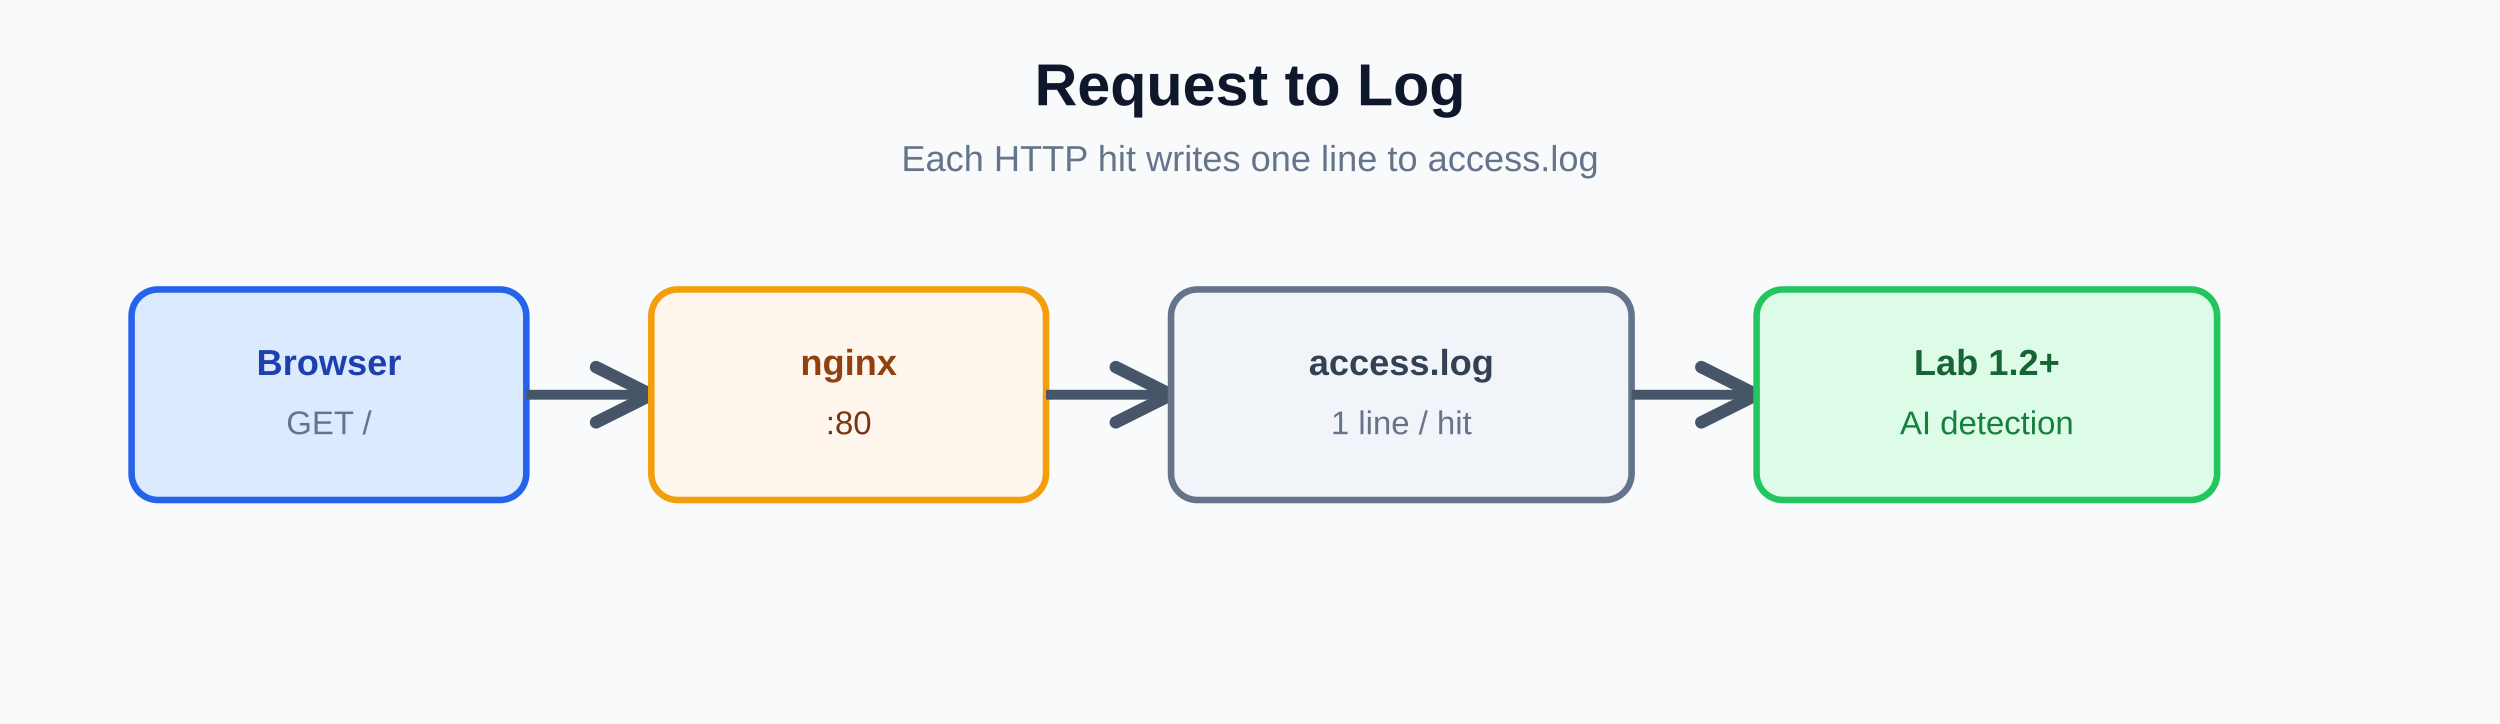
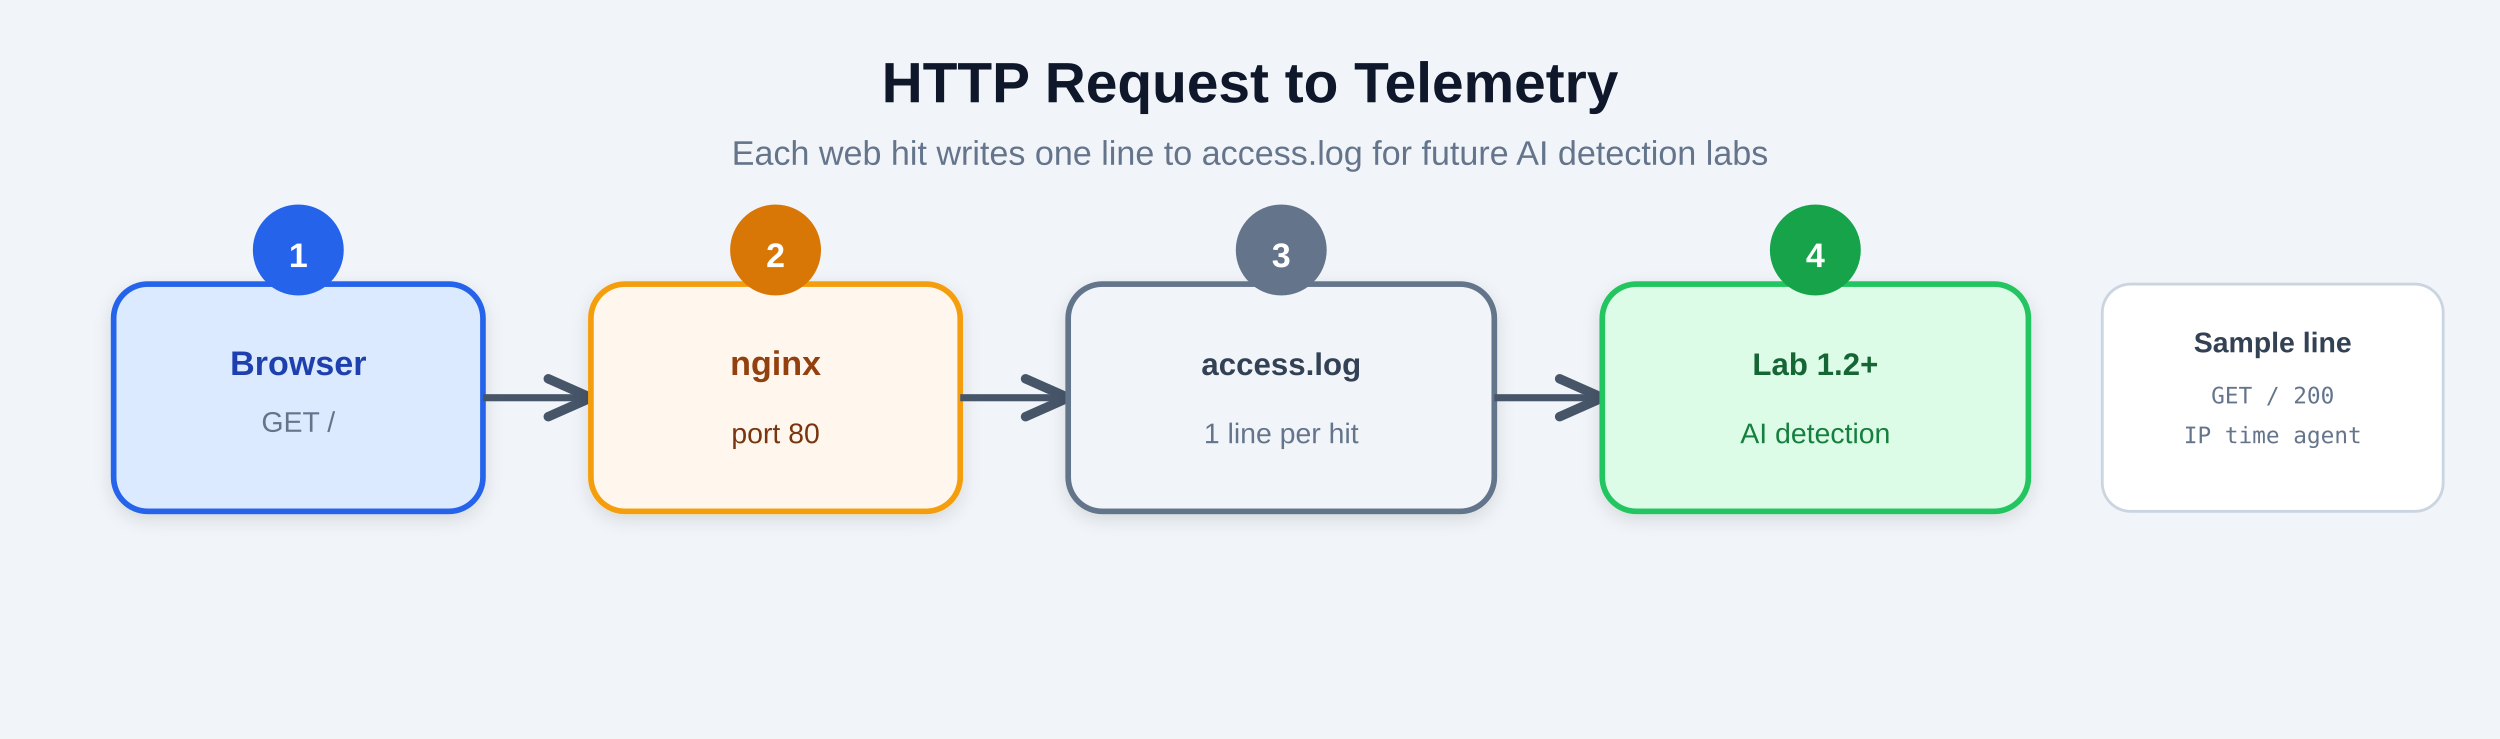
- <svg xmlns="http://www.w3.org/2000/svg" viewBox="0 0 760 220" role="img" aria-label="nginx telemetry flow">
+ <svg xmlns="http://www.w3.org/2000/svg" viewBox="0 0 880 260" role="img" aria-label="nginx telemetry">
  <defs>
-     <marker id="a" viewBox="0 0 10 10" refX="9" refY="5" markerWidth="7" markerHeight="7" orient="auto">
-       <path d="M1 1 L9 5 L1 9" fill="none" stroke="#475569" stroke-width="1.8" stroke-linecap="round" stroke-linejoin="round" />
+     <filter id="sh" x="-20%" y="-20%" width="140%" height="140%">
+       <feDropShadow dx="0" dy="2" stdDeviation="3" flood-opacity="0.12" />
+     </filter>
+     <marker id="n" viewBox="0 0 12 12" refX="10" refY="6" markerWidth="8" markerHeight="8" orient="auto">
+       <path d="M1 2 L10 6 L1 10" fill="none" stroke="#475569" stroke-width="2" stroke-linecap="round" stroke-linejoin="round" />
    </marker>
  </defs>
-   <rect width="760" height="220" fill="#F8FAFC" />
-   <text x="380" y="32" text-anchor="middle" font-family="Arial, Helvetica, Sans-serif" font-size="18" font-weight="700" fill="#0F172A">Request to Log</text>
-   <text x="380" y="52" text-anchor="middle" font-family="Arial, Helvetica, Sans-serif" font-size="11" fill="#64748B">Each HTTP hit writes one line to access.log</text>
-   <rect x="40" y="88" width="120" height="64" rx="8" fill="#DBEAFE" stroke="#2563EB" stroke-width="2" />
-   <text x="100" y="114" text-anchor="middle" font-family="Arial, Helvetica, Sans-serif" font-size="11" font-weight="600" fill="#1E40AF">Browser</text>
-   <text x="100" y="132" text-anchor="middle" font-family="Arial, Helvetica, Sans-serif" font-size="10" fill="#64748B">GET /</text>
-   <line x1="160" y1="120" x2="198" y2="120" stroke="#475569" stroke-width="3" marker-end="url(#a)" />
-   <rect x="198" y="88" width="120" height="64" rx="8" fill="#FFF7ED" stroke="#F59E0B" stroke-width="2" />
-   <text x="258" y="114" text-anchor="middle" font-family="Arial, Helvetica, Sans-serif" font-size="11" font-weight="600" fill="#92400E">nginx</text>
-   <text x="258" y="132" text-anchor="middle" font-family="Arial, Helvetica, Sans-serif" font-size="10" fill="#78350F">:80</text>
-   <line x1="318" y1="120" x2="356" y2="120" stroke="#475569" stroke-width="3" marker-end="url(#a)" />
-   <rect x="356" y="88" width="140" height="64" rx="8" fill="#F1F5F9" stroke="#64748B" stroke-width="2" />
-   <text x="426" y="114" text-anchor="middle" font-family="Arial, Helvetica, Sans-serif" font-size="11" font-weight="600" fill="#334155">access.log</text>
-   <text x="426" y="132" text-anchor="middle" font-family="Arial, Helvetica, Sans-serif" font-size="10" fill="#64748B">1 line / hit</text>
-   <line x1="496" y1="120" x2="534" y2="120" stroke="#475569" stroke-width="3" marker-end="url(#a)" />
-   <rect x="534" y="88" width="140" height="64" rx="8" fill="#DCFCE7" stroke="#22C55E" stroke-width="2" />
-   <text x="604" y="114" text-anchor="middle" font-family="Arial, Helvetica, Sans-serif" font-size="11" font-weight="600" fill="#166534">Lab 1.2+</text>
-   <text x="604" y="132" text-anchor="middle" font-family="Arial, Helvetica, Sans-serif" font-size="10" fill="#15803D">AI detection</text>
+   <rect width="880" height="260" fill="#F1F5F9" />
+   <text x="440" y="36" text-anchor="middle" font-family="Arial, Helvetica, Sans-serif" font-size="20" font-weight="700" fill="#0F172A">HTTP Request to Telemetry</text>
+   <text x="440" y="58" text-anchor="middle" font-family="Arial, Helvetica, Sans-serif" font-size="12" fill="#64748B">Each web hit writes one line to access.log for future AI detection labs</text>
+   <g filter="url(#sh)">
+     <rect x="40" y="100" width="130" height="80" rx="12" fill="#DBEAFE" stroke="#2563EB" stroke-width="2" />
+   </g>
+   <circle cx="105" cy="88" r="16" fill="#2563EB" />
+   <text x="105" y="94" text-anchor="middle" font-family="Arial, Helvetica, Sans-serif" font-size="12" font-weight="700" fill="#FFF">1</text>
+   <text x="105" y="132" text-anchor="middle" font-family="Arial, Helvetica, Sans-serif" font-size="12" font-weight="700" fill="#1E40AF">Browser</text>
+   <text x="105" y="152" text-anchor="middle" font-family="Arial, Helvetica, Sans-serif" font-size="10" fill="#64748B">GET /</text>
+   <path d="M170 140 L208 140" fill="none" stroke="#475569" stroke-width="2.5" marker-end="url(#n)" />
+   <g filter="url(#sh)">
+     <rect x="208" y="100" width="130" height="80" rx="12" fill="#FFF7ED" stroke="#F59E0B" stroke-width="2" />
+   </g>
+   <circle cx="273" cy="88" r="16" fill="#D97706" />
+   <text x="273" y="94" text-anchor="middle" font-family="Arial, Helvetica, Sans-serif" font-size="12" font-weight="700" fill="#FFF">2</text>
+   <text x="273" y="132" text-anchor="middle" font-family="Arial, Helvetica, Sans-serif" font-size="12" font-weight="700" fill="#92400E">nginx</text>
+   <text x="273" y="156" text-anchor="middle" font-family="Arial, Helvetica, Sans-serif" font-size="10" fill="#78350F">port 80</text>
+   <path d="M338 140 L376 140" fill="none" stroke="#475569" stroke-width="2.5" marker-end="url(#n)" />
+   <g filter="url(#sh)">
+     <rect x="376" y="100" width="150" height="80" rx="12" fill="#F1F5F9" stroke="#64748B" stroke-width="2" />
+   </g>
+   <circle cx="451" cy="88" r="16" fill="#64748B" />
+   <text x="451" y="94" text-anchor="middle" font-family="Arial, Helvetica, Sans-serif" font-size="12" font-weight="700" fill="#FFF">3</text>
+   <text x="451" y="132" text-anchor="middle" font-family="Arial, Helvetica, Sans-serif" font-size="11" font-weight="700" fill="#334155">access.log</text>
+   <text x="451" y="156" text-anchor="middle" font-family="Arial, Helvetica, Sans-serif" font-size="10" fill="#64748B">1 line per hit</text>
+   <path d="M526 140 L564 140" fill="none" stroke="#475569" stroke-width="2.5" marker-end="url(#n)" />
+   <g filter="url(#sh)">
+     <rect x="564" y="100" width="150" height="80" rx="12" fill="#DCFCE7" stroke="#22C55E" stroke-width="2" />
+   </g>
+   <circle cx="639" cy="88" r="16" fill="#16A34A" />
+   <text x="639" y="94" text-anchor="middle" font-family="Arial, Helvetica, Sans-serif" font-size="12" font-weight="700" fill="#FFF">4</text>
+   <text x="639" y="132" text-anchor="middle" font-family="Arial, Helvetica, Sans-serif" font-size="11" font-weight="700" fill="#166534">Lab 1.2+</text>
+   <text x="639" y="156" text-anchor="middle" font-family="Arial, Helvetica, Sans-serif" font-size="10" fill="#15803D">AI detection</text>
+   <rect x="740" y="100" width="120" height="80" rx="10" fill="#FFF" stroke="#CBD5E1" />
+   <text x="800" y="124" text-anchor="middle" font-family="Arial, Helvetica, Sans-serif" font-size="10" font-weight="600" fill="#334155">Sample line</text>
+   <text x="800" y="142" text-anchor="middle" font-family="monospace" font-size="8" fill="#64748B">GET / 200</text>
+   <text x="800" y="156" text-anchor="middle" font-family="monospace" font-size="8" fill="#64748B">IP time agent</text>
</svg>
